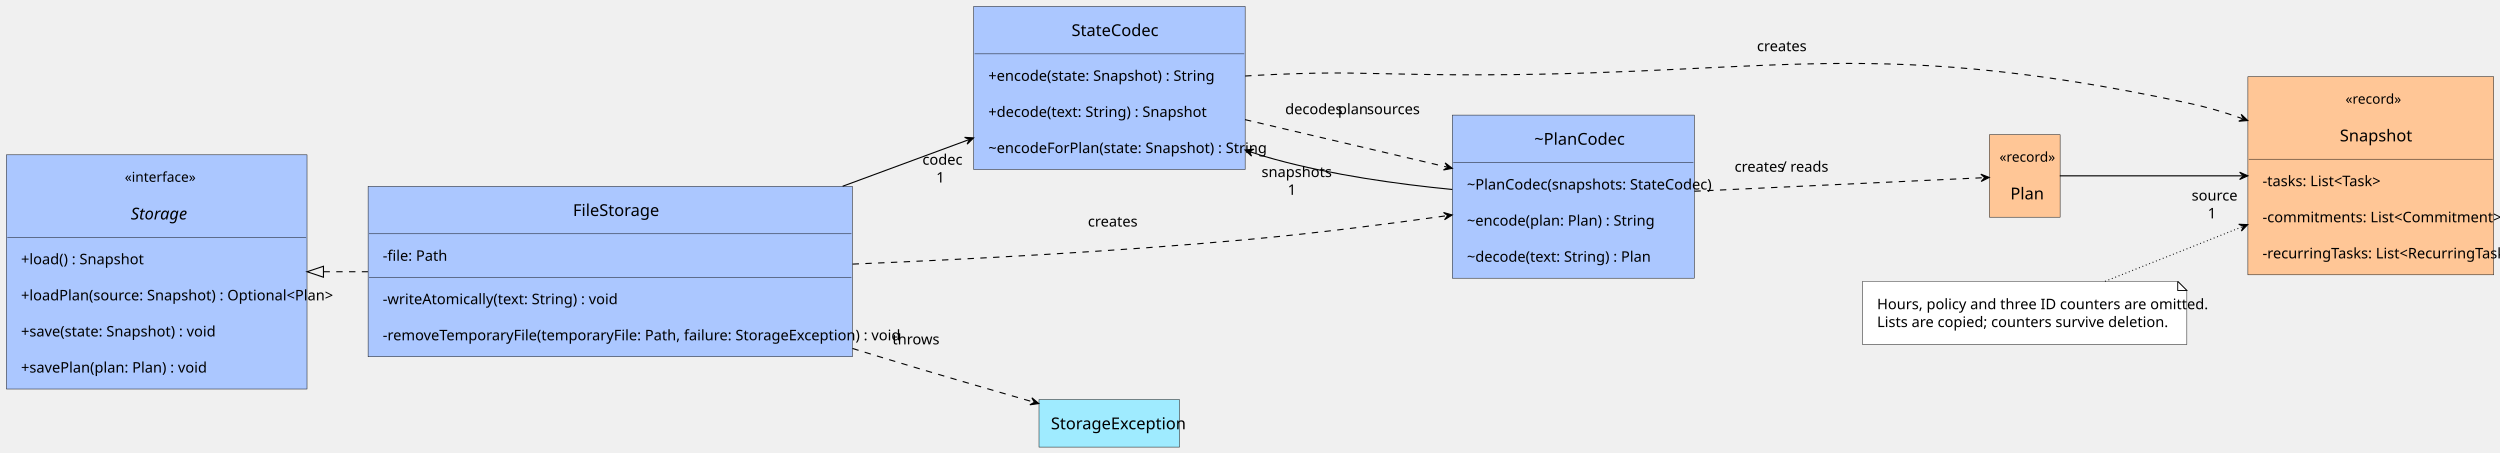
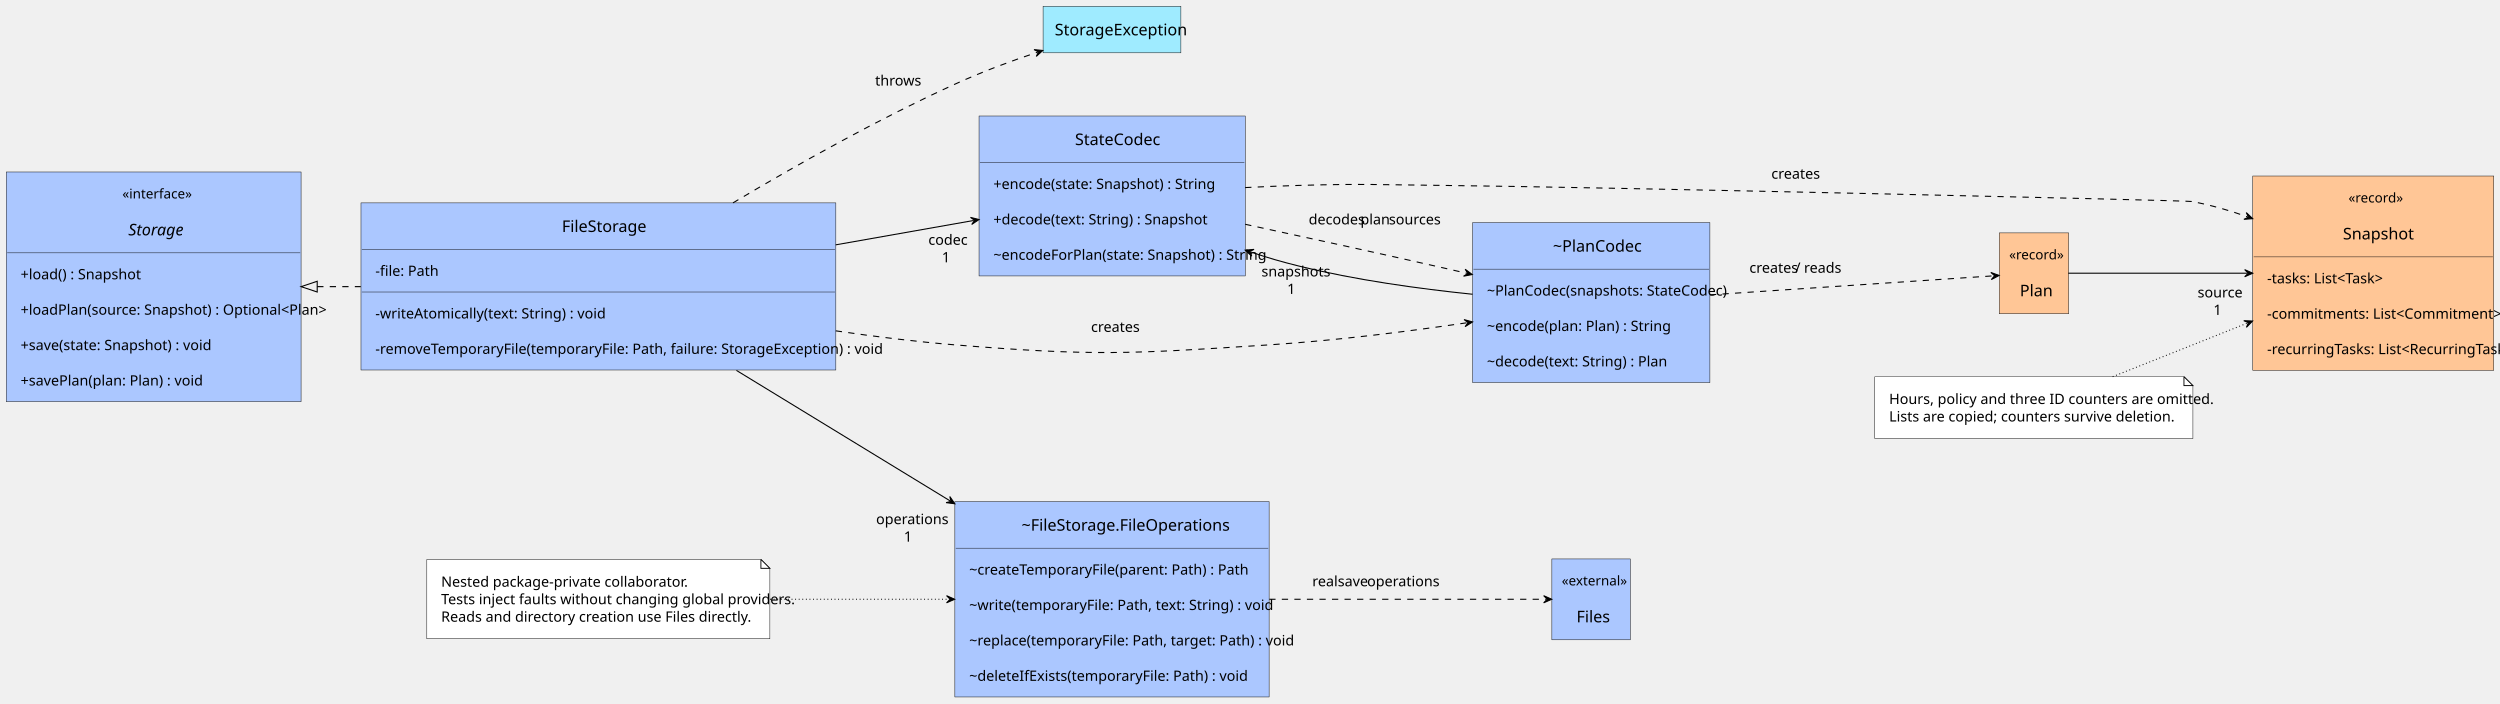
- <svg xmlns="http://www.w3.org/2000/svg" contentstyletype="text/css" data-diagram-type="CLASS" height="495px" preserveAspectRatio="none" style="width:2737px;height:495px;background:#FFFFFF;" version="1.1" viewBox="0 0 2737 495" width="2737px" zoomAndPan="magnify">
+ <svg xmlns="http://www.w3.org/2000/svg" contentstyletype="text/css" data-diagram-type="CLASS" height="785px" preserveAspectRatio="none" style="width:2791px;height:785px;background:#FFFFFF;" version="1.1" viewBox="0 0 2791 785" width="2791px" zoomAndPan="magnify">
  <defs />
  <g>
    <g class="entity" data-entity="Storage" data-source-line="5" data-uid="ent0002" id="entity_Storage">
-       <rect fill="#ABC7FF" height="256.408" style="stroke:#000000;stroke-width:0.5;" width="329.125" x="7" y="169.5" />
-       <text fill="#000000" font-family="Calibri" font-size="15" lengthAdjust="spacing" textLength="69.976" x="136.575" y="199.06">«interface»</text>
-       <text fill="#000000" font-family="Calibri" font-size="18" font-style="italic" lengthAdjust="spacing" textLength="56.681" x="143.222" y="240.283">Storage</text>
-       <line style="stroke:#000000;stroke-width:0.5;" x1="8" x2="335.125" y1="259.783" y2="259.783" />
-       <text fill="#000000" font-family="Calibri" font-size="16" lengthAdjust="spacing" textLength="117.656" x="23" y="289.315">+load() : Snapshot</text>
-       <text fill="#000000" font-family="Calibri" font-size="16" lengthAdjust="spacing" textLength="297.125" x="23" y="328.846">+loadPlan(source: Snapshot) : Optional&lt;Plan&gt;</text>
-       <text fill="#000000" font-family="Calibri" font-size="16" lengthAdjust="spacing" textLength="186.828" x="23" y="368.377">+save(state: Snapshot) : void</text>
-       <text fill="#000000" font-family="Calibri" font-size="16" lengthAdjust="spacing" textLength="178.102" x="23" y="407.908">+savePlan(plan: Plan) : void</text>
+       <rect fill="#ABC7FF" height="256.408" style="stroke:#000000;stroke-width:0.5;" width="329.125" x="7" y="192" />
+       <text fill="#000000" font-family="Calibri" font-size="15" lengthAdjust="spacing" textLength="69.976" x="136.575" y="221.56">«interface»</text>
+       <text fill="#000000" font-family="Calibri" font-size="18" font-style="italic" lengthAdjust="spacing" textLength="56.681" x="143.222" y="262.783">Storage</text>
+       <line style="stroke:#000000;stroke-width:0.5;" x1="8" x2="335.125" y1="282.283" y2="282.283" />
+       <text fill="#000000" font-family="Calibri" font-size="16" lengthAdjust="spacing" textLength="117.656" x="23" y="311.815">+load() : Snapshot</text>
+       <text fill="#000000" font-family="Calibri" font-size="16" lengthAdjust="spacing" textLength="297.125" x="23" y="351.346">+loadPlan(source: Snapshot) : Optional&lt;Plan&gt;</text>
+       <text fill="#000000" font-family="Calibri" font-size="16" lengthAdjust="spacing" textLength="186.828" x="23" y="390.877">+save(state: Snapshot) : void</text>
+       <text fill="#000000" font-family="Calibri" font-size="16" lengthAdjust="spacing" textLength="178.102" x="23" y="430.408">+savePlan(plan: Plan) : void</text>
    </g>
    <g class="entity" data-entity="FileStorage" data-source-line="11" data-uid="ent0003" id="entity_FileStorage">
-       <rect fill="#ABC7FF" height="186.566" style="stroke:#000000;stroke-width:0.5;" width="530.141" x="403" y="204" />
-       <text fill="#000000" font-family="Calibri" font-size="18" lengthAdjust="spacing" textLength="81.606" x="627.267" y="236.473">FileStorage</text>
-       <line style="stroke:#000000;stroke-width:0.5;" x1="404" x2="932.141" y1="255.973" y2="255.973" />
-       <text fill="#000000" font-family="Calibri" font-size="16" lengthAdjust="spacing" textLength="62.68" x="419" y="285.504">-file: Path</text>
-       <line style="stroke:#000000;stroke-width:0.5;" x1="404" x2="932.141" y1="303.504" y2="303.504" />
-       <text fill="#000000" font-family="Calibri" font-size="16" lengthAdjust="spacing" textLength="227.797" x="419" y="333.035">-writeAtomically(text: String) : void</text>
-       <text fill="#000000" font-family="Calibri" font-size="16" lengthAdjust="spacing" textLength="498.141" x="419" y="372.566">-removeTemporaryFile(temporaryFile: Path, failure: StorageException) : void</text>
+       <rect fill="#ABC7FF" height="186.566" style="stroke:#000000;stroke-width:0.5;" width="530.141" x="403" y="226.5" />
+       <text fill="#000000" font-family="Calibri" font-size="18" lengthAdjust="spacing" textLength="81.606" x="627.267" y="258.973">FileStorage</text>
+       <line style="stroke:#000000;stroke-width:0.5;" x1="404" x2="932.141" y1="278.473" y2="278.473" />
+       <text fill="#000000" font-family="Calibri" font-size="16" lengthAdjust="spacing" textLength="62.68" x="419" y="308.004">-file: Path</text>
+       <line style="stroke:#000000;stroke-width:0.5;" x1="404" x2="932.141" y1="326.004" y2="326.004" />
+       <text fill="#000000" font-family="Calibri" font-size="16" lengthAdjust="spacing" textLength="227.797" x="419" y="355.535">-writeAtomically(text: String) : void</text>
+       <text fill="#000000" font-family="Calibri" font-size="16" lengthAdjust="spacing" textLength="498.141" x="419" y="395.066">-removeTemporaryFile(temporaryFile: Path, failure: StorageException) : void</text>
    </g>
-     <g class="entity" data-entity="StateCodec" data-source-line="16" data-uid="ent0004" id="entity_StateCodec">
-       <rect fill="#ABC7FF" height="178.566" style="stroke:#000000;stroke-width:0.5;" width="297.188" x="1066" y="7" />
-       <text fill="#000000" font-family="Calibri" font-size="18" lengthAdjust="spacing" textLength="83.022" x="1173.083" y="39.473">StateCodec</text>
-       <line style="stroke:#000000;stroke-width:0.5;" x1="1067" x2="1362.188" y1="58.973" y2="58.973" />
-       <text fill="#000000" font-family="Calibri" font-size="16" lengthAdjust="spacing" textLength="215.812" x="1082" y="88.504">+encode(state: Snapshot) : String</text>
-       <text fill="#000000" font-family="Calibri" font-size="16" lengthAdjust="spacing" textLength="208.82" x="1082" y="128.035">+decode(text: String) : Snapshot</text>
-       <text fill="#000000" font-family="Calibri" font-size="16" lengthAdjust="spacing" textLength="265.188" x="1082" y="167.566">~encodeForPlan(state: Snapshot) : String</text>
+     <g class="entity" data-entity="FileOperations" data-source-line="16" data-uid="ent0004" id="entity_FileOperations">
+       <rect fill="#ABC7FF" height="218.098" style="stroke:#000000;stroke-width:0.5;" width="350.852" x="1066" y="560" />
+       <text fill="#000000" font-family="Calibri" font-size="18" lengthAdjust="spacing" textLength="201.981" x="1140.435" y="592.473">~FileStorage.FileOperations</text>
+       <line style="stroke:#000000;stroke-width:0.5;" x1="1067" x2="1415.852" y1="611.973" y2="611.973" />
+       <text fill="#000000" font-family="Calibri" font-size="16" lengthAdjust="spacing" textLength="275.242" x="1082" y="641.504">~createTemporaryFile(parent: Path) : Path</text>
+       <text fill="#000000" font-family="Calibri" font-size="16" lengthAdjust="spacing" textLength="299.211" x="1082" y="681.035">~write(temporaryFile: Path, text: String) : void</text>
+       <text fill="#000000" font-family="Calibri" font-size="16" lengthAdjust="spacing" textLength="318.852" x="1082" y="720.566">~replace(temporaryFile: Path, target: Path) : void</text>
+       <text fill="#000000" font-family="Calibri" font-size="16" lengthAdjust="spacing" textLength="272.711" x="1082" y="760.098">~deleteIfExists(temporaryFile: Path) : void</text>
    </g>
-     <g class="entity" data-entity="PlanCodec" data-source-line="21" data-uid="ent0005" id="entity_PlanCodec">
-       <rect fill="#ABC7FF" height="178.566" style="stroke:#000000;stroke-width:0.5;" width="264.93" x="1590" y="126" />
-       <text fill="#000000" font-family="Calibri" font-size="18" lengthAdjust="spacing" textLength="85.588" x="1679.671" y="158.473">~PlanCodec</text>
-       <line style="stroke:#000000;stroke-width:0.5;" x1="1591" x2="1853.93" y1="177.973" y2="177.973" />
-       <text fill="#000000" font-family="Calibri" font-size="16" lengthAdjust="spacing" textLength="232.93" x="1606" y="207.504">~PlanCodec(snapshots: StateCodec)</text>
-       <text fill="#000000" font-family="Calibri" font-size="16" lengthAdjust="spacing" textLength="179.078" x="1606" y="247.035">~encode(plan: Plan) : String</text>
-       <text fill="#000000" font-family="Calibri" font-size="16" lengthAdjust="spacing" textLength="176.539" x="1606" y="286.566">~decode(text: String) : Plan</text>
+     <g class="entity" data-entity="Files" data-source-line="22" data-uid="ent0005" id="entity_Files">
+       <rect fill="#ABC7FF" height="90.283" style="stroke:#000000;stroke-width:0.5;" width="87.552" x="1732.5" y="624" />
+       <text fill="#000000" font-family="Calibri" font-size="15" lengthAdjust="spacing" textLength="65.552" x="1743.5" y="653.561">«external»</text>
+       <text fill="#000000" font-family="Calibri" font-size="18" lengthAdjust="spacing" textLength="32.528" x="1760.012" y="694.783">Files</text>
    </g>
-     <g class="entity" data-entity="StorageException" data-source-line="26" data-uid="ent0006" id="entity_StorageException">
-       <rect fill="#9FEBFF" height="51.973" style="stroke:#000000;stroke-width:0.5;" width="153.837" x="1137.5" y="437.5" />
-       <text fill="#000000" font-family="Calibri" font-size="18" lengthAdjust="spacing" textLength="127.837" x="1150.5" y="469.973">StorageException</text>
+     <g class="entity" data-entity="StateCodec" data-source-line="23" data-uid="ent0006" id="entity_StateCodec">
+       <rect fill="#ABC7FF" height="178.566" style="stroke:#000000;stroke-width:0.5;" width="297.188" x="1093" y="129.5" />
+       <text fill="#000000" font-family="Calibri" font-size="18" lengthAdjust="spacing" textLength="83.022" x="1200.083" y="161.973">StateCodec</text>
+       <line style="stroke:#000000;stroke-width:0.5;" x1="1094" x2="1389.188" y1="181.473" y2="181.473" />
+       <text fill="#000000" font-family="Calibri" font-size="16" lengthAdjust="spacing" textLength="215.812" x="1109" y="211.004">+encode(state: Snapshot) : String</text>
+       <text fill="#000000" font-family="Calibri" font-size="16" lengthAdjust="spacing" textLength="208.82" x="1109" y="250.535">+decode(text: String) : Snapshot</text>
+       <text fill="#000000" font-family="Calibri" font-size="16" lengthAdjust="spacing" textLength="265.188" x="1109" y="290.066">~encodeForPlan(state: Snapshot) : String</text>
    </g>
-     <g class="entity" data-entity="Snapshot" data-source-line="27" data-uid="ent0007" id="entity_Snapshot">
-       <rect fill="#FFC696" height="216.877" style="stroke:#000000;stroke-width:0.5;" width="269.055" x="2461" y="84" />
-       <text fill="#000000" font-family="Calibri" font-size="15" lengthAdjust="spacing" textLength="55.422" x="2567.816" y="113.561">«record»</text>
-       <text fill="#000000" font-family="Calibri" font-size="18" lengthAdjust="spacing" textLength="67.825" x="2561.615" y="154.783">Snapshot</text>
-       <line style="stroke:#000000;stroke-width:0.5;" x1="2462" x2="2729.055" y1="174.283" y2="174.283" />
-       <text fill="#000000" font-family="Calibri" font-size="16" lengthAdjust="spacing" textLength="112.555" x="2477" y="203.815">-tasks: List&lt;Task&gt;</text>
-       <text fill="#000000" font-family="Calibri" font-size="16" lengthAdjust="spacing" textLength="227.383" x="2477" y="243.346">-commitments: List&lt;Commitment&gt;</text>
-       <text fill="#000000" font-family="Calibri" font-size="16" lengthAdjust="spacing" textLength="237.055" x="2477" y="282.877">-recurringTasks: List&lt;RecurringTask&gt;</text>
+     <g class="entity" data-entity="PlanCodec" data-source-line="28" data-uid="ent0007" id="entity_PlanCodec">
+       <rect fill="#ABC7FF" height="178.566" style="stroke:#000000;stroke-width:0.5;" width="264.93" x="1644" y="248.5" />
+       <text fill="#000000" font-family="Calibri" font-size="18" lengthAdjust="spacing" textLength="85.588" x="1733.671" y="280.973">~PlanCodec</text>
+       <line style="stroke:#000000;stroke-width:0.5;" x1="1645" x2="1907.93" y1="300.473" y2="300.473" />
+       <text fill="#000000" font-family="Calibri" font-size="16" lengthAdjust="spacing" textLength="232.93" x="1660" y="330.004">~PlanCodec(snapshots: StateCodec)</text>
+       <text fill="#000000" font-family="Calibri" font-size="16" lengthAdjust="spacing" textLength="179.078" x="1660" y="369.535">~encode(plan: Plan) : String</text>
+       <text fill="#000000" font-family="Calibri" font-size="16" lengthAdjust="spacing" textLength="176.539" x="1660" y="409.066">~decode(text: String) : Plan</text>
    </g>
-     <g class="entity" data-entity="Plan" data-source-line="32" data-uid="ent0008" id="entity_Plan">
-       <rect fill="#FFC696" height="90.283" style="stroke:#000000;stroke-width:0.5;" width="77.422" x="2178" y="147.5" />
-       <text fill="#000000" font-family="Calibri" font-size="15" lengthAdjust="spacing" textLength="55.422" x="2189" y="177.06">«record»</text>
-       <text fill="#000000" font-family="Calibri" font-size="18" lengthAdjust="spacing" textLength="31.509" x="2200.957" y="218.283">Plan</text>
+     <g class="entity" data-entity="StorageException" data-source-line="33" data-uid="ent0008" id="entity_StorageException">
+       <rect fill="#9FEBFF" height="51.973" style="stroke:#000000;stroke-width:0.5;" width="153.837" x="1164.5" y="7" />
+       <text fill="#000000" font-family="Calibri" font-size="18" lengthAdjust="spacing" textLength="127.837" x="1177.5" y="39.473">StorageException</text>
    </g>
-     <g class="entity" data-entity="SnapshotNote" data-source-line="45" data-uid="ent0018" id="entity_SnapshotNote">
-       <path d="M2039,308 L2039,377.062 L2394.164,377.062 L2394.164,318 L2384.164,308 L2039,308" fill="#FFFFFF" style="stroke:#000000;stroke-width:0.5;" />
-       <path d="M2384.164,308 L2384.164,318 L2394.164,318 L2384.164,308" fill="#FFFFFF" style="stroke:#000000;stroke-width:1;" />
-       <text fill="#000000" font-family="Calibri" font-size="16" lengthAdjust="spacing" textLength="314.164" x="2055" y="338.531">Hours, policy and three ID counters are omitted.</text>
-       <text fill="#000000" font-family="Calibri" font-size="16" lengthAdjust="spacing" textLength="276.906" x="2055" y="358.062">Lists are copied; counters survive deletion.</text>
+     <g class="entity" data-entity="Snapshot" data-source-line="34" data-uid="ent0009" id="entity_Snapshot">
+       <rect fill="#FFC696" height="216.877" style="stroke:#000000;stroke-width:0.5;" width="269.055" x="2515" y="196.5" />
+       <text fill="#000000" font-family="Calibri" font-size="15" lengthAdjust="spacing" textLength="55.422" x="2621.816" y="226.06">«record»</text>
+       <text fill="#000000" font-family="Calibri" font-size="18" lengthAdjust="spacing" textLength="67.825" x="2615.615" y="267.283">Snapshot</text>
+       <line style="stroke:#000000;stroke-width:0.5;" x1="2516" x2="2783.055" y1="286.783" y2="286.783" />
+       <text fill="#000000" font-family="Calibri" font-size="16" lengthAdjust="spacing" textLength="112.555" x="2531" y="316.315">-tasks: List&lt;Task&gt;</text>
+       <text fill="#000000" font-family="Calibri" font-size="16" lengthAdjust="spacing" textLength="227.383" x="2531" y="355.846">-commitments: List&lt;Commitment&gt;</text>
+       <text fill="#000000" font-family="Calibri" font-size="16" lengthAdjust="spacing" textLength="237.055" x="2531" y="395.377">-recurringTasks: List&lt;RecurringTask&gt;</text>
    </g>
-     <g class="link" data-entity-1="Storage" data-entity-2="FileStorage" data-source-line="34" data-uid="lnk9" id="link_Storage_FileStorage">
-       <path codeline="34" d="M354.13,297.5 C375.65,297.5 380.12,297.5 402.78,297.5" fill="none" id="Storage-backto-FileStorage" style="stroke:#000000;stroke-width:1.2;stroke-dasharray:7,7;" />
-       <polygon fill="none" points="336.13,297.5,354.13,303.5,354.13,291.5,336.13,297.5" style="stroke:#000000;stroke-width:1.2;" />
+     <g class="entity" data-entity="Plan" data-source-line="39" data-uid="ent0010" id="entity_Plan">
+       <rect fill="#FFC696" height="90.283" style="stroke:#000000;stroke-width:0.5;" width="77.422" x="2232" y="260" />
+       <text fill="#000000" font-family="Calibri" font-size="15" lengthAdjust="spacing" textLength="55.422" x="2243" y="289.56">«record»</text>
+       <text fill="#000000" font-family="Calibri" font-size="18" lengthAdjust="spacing" textLength="31.509" x="2254.957" y="330.783">Plan</text>
    </g>
-     <g class="link" data-entity-1="FileStorage" data-entity-2="StateCodec" data-source-line="35" data-uid="lnk10" id="link_FileStorage_StateCodec">
-       <path codeline="35" d="M922.52,203.91 C971.63,185.78 1015.941,169.428 1060.251,153.068" fill="none" id="FileStorage-to-StateCodec" style="stroke:#000000;stroke-width:1.2;" />
-       <polygon fill="#000000" points="1065.88,150.99,1056.052,150.355,1061.189,152.722,1058.822,157.86,1065.88,150.99" style="stroke:#000000;stroke-width:1.2;" />
-       <text fill="#000000" font-family="Calibri" font-size="16" lengthAdjust="spacing" textLength="38.336" x="1009.835" y="180.338">codec</text>
-       <text fill="#000000" font-family="Calibri" font-size="16" lengthAdjust="spacing" textLength="8.109" x="1024.948" y="199.869">1</text>
+     <g class="entity" data-entity="SnapshotNote" data-source-line="54" data-uid="ent0022" id="entity_SnapshotNote">
+       <path d="M2093,420.5 L2093,489.562 L2448.164,489.562 L2448.164,430.5 L2438.164,420.5 L2093,420.5" fill="#FFFFFF" style="stroke:#000000;stroke-width:0.5;" />
+       <path d="M2438.164,420.5 L2438.164,430.5 L2448.164,430.5 L2438.164,420.5" fill="#FFFFFF" style="stroke:#000000;stroke-width:1;" />
+       <text fill="#000000" font-family="Calibri" font-size="16" lengthAdjust="spacing" textLength="314.164" x="2109" y="451.031">Hours, policy and three ID counters are omitted.</text>
+       <text fill="#000000" font-family="Calibri" font-size="16" lengthAdjust="spacing" textLength="276.906" x="2109" y="470.562">Lists are copied; counters survive deletion.</text>
    </g>
-     <g class="link" data-entity-1="FileStorage" data-entity-2="PlanCodec" data-source-line="36" data-uid="lnk11" id="link_FileStorage_PlanCodec">
-       <path codeline="36" d="M933.4,289.14 C1063.04,283.77 1221.38,275.33 1363,262.5 C1438.33,255.67 1516.239,245.697 1583.889,236.167" fill="none" id="FileStorage-to-PlanCodec" style="stroke:#000000;stroke-width:1.2;stroke-dasharray:7,7;" />
-       <polygon fill="#000000" points="1589.83,235.33,1580.36,232.625,1584.879,236.028,1581.476,240.546,1589.83,235.33" style="stroke:#000000;stroke-width:1.2;" />
-       <text fill="#000000" font-family="Calibri" font-size="16" lengthAdjust="spacing" textLength="47.547" x="1191" y="248.031">creates</text>
+     <g class="entity" data-entity="OperationsNote" data-source-line="59" data-uid="ent0024" id="entity_OperationsNote">
+       <path d="M476.5,624.5 L476.5,713.094 L859.477,713.094 L859.477,634.5 L849.477,624.5 L476.5,624.5" fill="#FFFFFF" style="stroke:#000000;stroke-width:0.5;" />
+       <path d="M849.477,624.5 L849.477,634.5 L859.477,634.5 L849.477,624.5" fill="#FFFFFF" style="stroke:#000000;stroke-width:1;" />
+       <text fill="#000000" font-family="Calibri" font-size="16" lengthAdjust="spacing" textLength="241.25" x="492.5" y="655.031">Nested package-private collaborator.</text>
+       <text fill="#000000" font-family="Calibri" font-size="16" lengthAdjust="spacing" textLength="341.977" x="492.5" y="674.562">Tests inject faults without changing global providers.</text>
+       <text fill="#000000" font-family="Calibri" font-size="16" lengthAdjust="spacing" textLength="302.234" x="492.5" y="694.094">Reads and directory creation use Files directly.</text>
    </g>
-     <g class="link" data-entity-1="PlanCodec" data-entity-2="StateCodec" data-source-line="37" data-uid="lnk12" id="link_PlanCodec_StateCodec">
-       <path codeline="37" d="M1589.97,207.44 C1530.04,201.61 1458.64,191.61 1396,174.5 C1385.13,171.53 1379.736,170.003 1368.706,166.163" fill="none" id="PlanCodec-to-StateCodec" style="stroke:#000000;stroke-width:1.2;" />
-       <polygon fill="#000000" points="1363.04,164.19,1370.225,170.927,1367.762,165.834,1372.855,163.371,1363.04,164.19" style="stroke:#000000;stroke-width:1.2;" />
-       <text fill="#000000" font-family="Calibri" font-size="16" lengthAdjust="spacing" textLength="65.453" x="1381.105" y="193.832">snapshots</text>
-       <text fill="#000000" font-family="Calibri" font-size="16" lengthAdjust="spacing" textLength="8.109" x="1409.777" y="213.363">1</text>
+     <g class="link" data-entity-1="Storage" data-entity-2="FileStorage" data-source-line="41" data-uid="lnk11" id="link_Storage_FileStorage">
+       <path codeline="41" d="M354.13,320 C375.65,320 380.12,320 402.78,320" fill="none" id="Storage-backto-FileStorage" style="stroke:#000000;stroke-width:1.2;stroke-dasharray:7,7;" />
+       <polygon fill="none" points="336.13,320,354.13,326,354.13,314,336.13,320" style="stroke:#000000;stroke-width:1.2;" />
    </g>
-     <g class="link" data-entity-1="StateCodec" data-entity-2="PlanCodec" data-source-line="38" data-uid="lnk13" id="link_StateCodec_PlanCodec">
-       <path codeline="38" d="M1363.02,130.97 C1423.19,145.05 1493.43,161.52 1557,176.5 C1567.71,179.02 1572.98,180.273 1584.13,182.903" fill="none" id="StateCodec-to-PlanCodec" style="stroke:#000000;stroke-width:1.2;stroke-dasharray:7,7;" />
-       <polygon fill="#000000" points="1589.97,184.28,1582.129,178.321,1585.103,183.132,1580.292,186.107,1589.97,184.28" style="stroke:#000000;stroke-width:1.2;" />
-       <text fill="#000000" font-family="Calibri" font-size="16" lengthAdjust="spacing" textLength="54.195" x="1407" y="125.031">decodes</text>
-       <text fill="#000000" font-family="Calibri" font-size="16" lengthAdjust="spacing" textLength="3.617" x="1461.195" y="125.031"> </text>
-       <text fill="#000000" font-family="Calibri" font-size="16" lengthAdjust="spacing" textLength="28.148" x="1464.812" y="125.031">plan</text>
-       <text fill="#000000" font-family="Calibri" font-size="16" lengthAdjust="spacing" textLength="3.617" x="1492.961" y="125.031"> </text>
-       <text fill="#000000" font-family="Calibri" font-size="16" lengthAdjust="spacing" textLength="49.664" x="1496.578" y="125.031">sources</text>
+     <g class="link" data-entity-1="FileStorage" data-entity-2="StateCodec" data-source-line="42" data-uid="lnk12" id="link_FileStorage_StateCodec">
+       <path codeline="42" d="M933,273.34 C987.99,263.63 1038.142,254.764 1087.082,246.114" fill="none" id="FileStorage-to-StateCodec" style="stroke:#000000;stroke-width:1.2;" />
+       <polygon fill="#000000" points="1092.99,245.07,1083.431,242.697,1088.066,245.94,1084.824,250.575,1092.99,245.07" style="stroke:#000000;stroke-width:1.2;" />
+       <text fill="#000000" font-family="Calibri" font-size="16" lengthAdjust="spacing" textLength="38.336" x="1036.396" y="273.305">codec</text>
+       <text fill="#000000" font-family="Calibri" font-size="16" lengthAdjust="spacing" textLength="8.109" x="1051.509" y="292.836">1</text>
    </g>
-     <g class="link" data-entity-1="StateCodec" data-entity-2="Snapshot" data-source-line="39" data-uid="lnk14" id="link_StateCodec_Snapshot">
-       <path codeline="39" d="M1363.19,83.22 C1374.29,82.53 1385.32,81.94 1396,81.5 C1467.49,78.53 1485.45,80.42 1557,81.5 C1929.21,87.12 2029.94,34.82 2394,112.5 C2416.08,117.21 2433.229,122.123 2455.169,129.953" fill="none" id="StateCodec-to-Snapshot" style="stroke:#000000;stroke-width:1.2;stroke-dasharray:7,7;" />
-       <polygon fill="#000000" points="2460.82,131.97,2453.688,125.178,2456.111,130.289,2450.999,132.712,2460.82,131.97" style="stroke:#000000;stroke-width:1.2;" />
-       <text fill="#000000" font-family="Calibri" font-size="16" lengthAdjust="spacing" textLength="47.547" x="1923.5" y="56.031">creates</text>
+     <g class="link" data-entity-1="FileStorage" data-entity-2="FileOperations" data-source-line="43" data-uid="lnk13" id="link_FileStorage_FileOperations">
+       <path codeline="43" d="M822.15,413.53 C897.29,459.41 983.019,511.763 1060.839,559.283" fill="none" id="FileStorage-to-FileOperations" style="stroke:#000000;stroke-width:1.2;" />
+       <polygon fill="#000000" points="1065.96,562.41,1060.363,554.306,1061.693,559.804,1056.194,561.133,1065.96,562.41" style="stroke:#000000;stroke-width:1.2;" />
+       <text fill="#000000" font-family="Calibri" font-size="16" lengthAdjust="spacing" textLength="70.18" x="978.04" y="585.17">operations</text>
+       <text fill="#000000" font-family="Calibri" font-size="16" lengthAdjust="spacing" textLength="8.109" x="1009.075" y="604.701">1</text>
    </g>
-     <g class="link" data-entity-1="PlanCodec" data-entity-2="Plan" data-source-line="40" data-uid="lnk15" id="link_PlanCodec_Plan">
-       <path codeline="40" d="M1855.02,209.35 C1963.33,204.29 2103.756,197.72 2171.816,194.54" fill="none" id="PlanCodec-to-Plan" style="stroke:#000000;stroke-width:1.2;stroke-dasharray:7,7;" />
-       <polygon fill="#000000" points="2177.81,194.26,2168.633,190.684,2172.815,194.493,2169.006,198.676,2177.81,194.26" style="stroke:#000000;stroke-width:1.2;" />
-       <text fill="#000000" font-family="Calibri" font-size="16" lengthAdjust="spacing" textLength="47.547" x="1899" y="188.031">creates</text>
-       <text fill="#000000" font-family="Calibri" font-size="16" lengthAdjust="spacing" textLength="3.617" x="1946.547" y="188.031"> </text>
-       <text fill="#000000" font-family="Calibri" font-size="16" lengthAdjust="spacing" textLength="6.18" x="1950.164" y="188.031">/</text>
-       <text fill="#000000" font-family="Calibri" font-size="16" lengthAdjust="spacing" textLength="3.617" x="1956.344" y="188.031"> </text>
-       <text fill="#000000" font-family="Calibri" font-size="16" lengthAdjust="spacing" textLength="35.867" x="1959.961" y="188.031">reads</text>
+     <g class="link" data-entity-1="FileOperations" data-entity-2="Files" data-source-line="44" data-uid="lnk14" id="link_FileOperations_Files">
+       <path codeline="44" d="M1417.02,669 C1528.45,669 1658.32,669 1726.34,669" fill="none" id="FileOperations-to-Files" style="stroke:#000000;stroke-width:1.2;stroke-dasharray:7,7;" />
+       <polygon fill="#000000" points="1732.34,669,1723.34,665,1727.34,669,1723.34,673,1732.34,669" style="stroke:#000000;stroke-width:1.2;" />
+       <text fill="#000000" font-family="Calibri" font-size="16" lengthAdjust="spacing" textLength="24.875" x="1465" y="654.531">real</text>
+       <text fill="#000000" font-family="Calibri" font-size="16" lengthAdjust="spacing" textLength="3.617" x="1489.875" y="654.531"> </text>
+       <text fill="#000000" font-family="Calibri" font-size="16" lengthAdjust="spacing" textLength="29.109" x="1493.492" y="654.531">save</text>
+       <text fill="#000000" font-family="Calibri" font-size="16" lengthAdjust="spacing" textLength="3.617" x="1522.602" y="654.531"> </text>
+       <text fill="#000000" font-family="Calibri" font-size="16" lengthAdjust="spacing" textLength="70.18" x="1526.219" y="654.531">operations</text>
    </g>
-     <g class="link" data-entity-1="FileStorage" data-entity-2="StorageException" data-source-line="41" data-uid="lnk16" id="link_FileStorage_StorageException">
-       <path codeline="41" d="M933.26,381.49 C944.31,384.89 955.26,388.24 966,391.5 C1023.27,408.89 1082.493,426.105 1131.493,440.165" fill="none" id="FileStorage-to-StorageException" style="stroke:#000000;stroke-width:1.2;stroke-dasharray:7,7;" />
-       <polygon fill="#000000" points="1137.26,441.82,1129.712,435.493,1132.454,440.441,1127.506,443.183,1137.26,441.82" style="stroke:#000000;stroke-width:1.2;" />
-       <text fill="#000000" font-family="Calibri" font-size="16" lengthAdjust="spacing" textLength="45.477" x="977" y="377.031">throws</text>
+     <g class="link" data-entity-1="FileStorage" data-entity-2="PlanCodec" data-source-line="45" data-uid="lnk15" id="link_FileStorage_PlanCodec">
+       <path codeline="45" d="M933.07,369.36 C977.3,375.87 1022.84,381.49 1066,385 C1221.49,397.64 1261.33,395.16 1417,385 C1492.48,380.07 1570.394,370.243 1638.014,360.293" fill="none" id="FileStorage-to-PlanCodec" style="stroke:#000000;stroke-width:1.2;stroke-dasharray:7,7;" />
+       <polygon fill="#000000" points="1643.95,359.42,1634.464,356.773,1639.003,360.148,1635.628,364.688,1643.95,359.42" style="stroke:#000000;stroke-width:1.2;" />
+       <text fill="#000000" font-family="Calibri" font-size="16" lengthAdjust="spacing" textLength="47.547" x="1218" y="370.531">creates</text>
    </g>
-     <g class="link" data-entity-1="Plan" data-entity-2="Snapshot" data-source-line="42" data-uid="lnk17" id="link_Plan_Snapshot">
-       <path codeline="42" d="M2255.03,192.5 C2302.8,192.5 2381.91,192.5 2454.95,192.5" fill="none" id="Plan-to-Snapshot" style="stroke:#000000;stroke-width:1.2;" />
-       <polygon fill="#000000" points="2460.95,192.5,2451.95,188.5,2455.95,192.5,2451.95,196.5,2460.95,192.5" style="stroke:#000000;stroke-width:1.2;" />
-       <text fill="#000000" font-family="Calibri" font-size="16" lengthAdjust="spacing" textLength="43.406" x="2399.397" y="219.557">source</text>
-       <text fill="#000000" font-family="Calibri" font-size="16" lengthAdjust="spacing" textLength="8.109" x="2417.046" y="239.088">1</text>
+     <g class="link" data-entity-1="PlanCodec" data-entity-2="StateCodec" data-source-line="46" data-uid="lnk16" id="link_PlanCodec_StateCodec">
+       <path codeline="46" d="M1643.94,328.5 C1584.16,322.38 1512.89,312.55 1450,297 C1430.39,292.15 1415.775,287.927 1395.906,281.227" fill="none" id="PlanCodec-to-StateCodec" style="stroke:#000000;stroke-width:1.2;" />
+       <polygon fill="#000000" points="1390.22,279.31,1397.47,285.976,1394.958,280.908,1400.026,278.395,1390.22,279.31" style="stroke:#000000;stroke-width:1.2;" />
+       <text fill="#000000" font-family="Calibri" font-size="16" lengthAdjust="spacing" textLength="65.453" x="1408.293" y="308.641">snapshots</text>
+       <text fill="#000000" font-family="Calibri" font-size="16" lengthAdjust="spacing" textLength="8.109" x="1436.965" y="328.172">1</text>
    </g>
-     <g class="link" data-entity-1="SnapshotNote" data-entity-2="Snapshot" data-source-line="48" data-uid="lnk19" id="link_SnapshotNote_Snapshot">
-       <path codeline="48" d="M2304.59,308 C2333.09,296.7 2364.9,284.08 2394,272.5 C2415.59,263.91 2432.907,257.012 2455.207,248.122" fill="none" id="SnapshotNote-to-Snapshot" style="stroke:#000000;stroke-width:1.2;stroke-dasharray:1,3;" />
-       <polygon fill="#000000" points="2460.78,245.9,2450.939,245.517,2456.135,247.752,2453.901,252.948,2460.78,245.9" style="stroke:#000000;stroke-width:1.2;" />
+     <g class="link" data-entity-1="StateCodec" data-entity-2="PlanCodec" data-source-line="47" data-uid="lnk17" id="link_StateCodec_PlanCodec">
+       <path codeline="47" d="M1390.13,250.38 C1457.54,264.88 1538.38,282.51 1611,299 C1621.59,301.4 1626.716,302.571 1637.726,305.131" fill="none" id="StateCodec-to-PlanCodec" style="stroke:#000000;stroke-width:1.2;stroke-dasharray:7,7;" />
+       <polygon fill="#000000" points="1643.57,306.49,1635.71,300.556,1638.7,305.358,1633.898,308.348,1643.57,306.49" style="stroke:#000000;stroke-width:1.2;" />
+       <text fill="#000000" font-family="Calibri" font-size="16" lengthAdjust="spacing" textLength="54.195" x="1461" y="250.531">decodes</text>
+       <text fill="#000000" font-family="Calibri" font-size="16" lengthAdjust="spacing" textLength="3.617" x="1515.195" y="250.531"> </text>
+       <text fill="#000000" font-family="Calibri" font-size="16" lengthAdjust="spacing" textLength="28.148" x="1518.812" y="250.531">plan</text>
+       <text fill="#000000" font-family="Calibri" font-size="16" lengthAdjust="spacing" textLength="3.617" x="1546.961" y="250.531"> </text>
+       <text fill="#000000" font-family="Calibri" font-size="16" lengthAdjust="spacing" textLength="49.664" x="1550.578" y="250.531">sources</text>
+     </g>
+     <g class="link" data-entity-1="StateCodec" data-entity-2="Snapshot" data-source-line="48" data-uid="lnk18" id="link_StateCodec_Snapshot">
+       <path codeline="48" d="M1390.1,209.41 C1410.22,208.41 1430.61,207.56 1450,207 C1521.53,204.93 1539.45,206.28 1611,207 C1773.89,208.64 2441.71,223.72 2448,225 C2470.13,229.51 2487.285,234.314 2509.245,242.104" fill="none" id="StateCodec-to-Snapshot" style="stroke:#000000;stroke-width:1.2;stroke-dasharray:7,7;" />
+       <polygon fill="#000000" points="2514.9,244.11,2507.755,237.331,2510.188,242.438,2505.081,244.871,2514.9,244.11" style="stroke:#000000;stroke-width:1.2;" />
+       <text fill="#000000" font-family="Calibri" font-size="16" lengthAdjust="spacing" textLength="47.547" x="1977.5" y="199.531">creates</text>
+     </g>
+     <g class="link" data-entity-1="PlanCodec" data-entity-2="Plan" data-source-line="49" data-uid="lnk19" id="link_PlanCodec_Plan">
+       <path codeline="49" d="M1909.02,329.18 C2017.33,321.91 2157.763,312.491 2225.823,307.931" fill="none" id="PlanCodec-to-Plan" style="stroke:#000000;stroke-width:1.2;stroke-dasharray:7,7;" />
+       <polygon fill="#000000" points="2231.81,307.53,2222.563,304.141,2226.821,307.864,2223.097,312.123,2231.81,307.53" style="stroke:#000000;stroke-width:1.2;" />
+       <text fill="#000000" font-family="Calibri" font-size="16" lengthAdjust="spacing" textLength="47.547" x="1953" y="304.531">creates</text>
+       <text fill="#000000" font-family="Calibri" font-size="16" lengthAdjust="spacing" textLength="3.617" x="2000.547" y="304.531"> </text>
+       <text fill="#000000" font-family="Calibri" font-size="16" lengthAdjust="spacing" textLength="6.18" x="2004.164" y="304.531">/</text>
+       <text fill="#000000" font-family="Calibri" font-size="16" lengthAdjust="spacing" textLength="3.617" x="2010.344" y="304.531"> </text>
+       <text fill="#000000" font-family="Calibri" font-size="16" lengthAdjust="spacing" textLength="35.867" x="2013.961" y="304.531">reads</text>
+     </g>
+     <g class="link" data-entity-1="FileStorage" data-entity-2="StorageException" data-source-line="50" data-uid="lnk20" id="link_FileStorage_StorageException">
+       <path codeline="50" d="M818.32,226.45 C891.35,182.93 981.54,132.42 1066,94 C1097.4,79.72 1127.508,68.569 1158.478,58.239" fill="none" id="FileStorage-to-StorageException" style="stroke:#000000;stroke-width:1.2;stroke-dasharray:7,7;" />
+       <polygon fill="#000000" points="1164.17,56.34,1154.367,55.393,1159.427,57.922,1156.898,62.982,1164.17,56.34" style="stroke:#000000;stroke-width:1.2;" />
+       <text fill="#000000" font-family="Calibri" font-size="16" lengthAdjust="spacing" textLength="45.477" x="977" y="95.531">throws</text>
+     </g>
+     <g class="link" data-entity-1="Plan" data-entity-2="Snapshot" data-source-line="51" data-uid="lnk21" id="link_Plan_Snapshot">
+       <path codeline="51" d="M2309.03,305 C2356.8,305 2435.91,305 2508.95,305" fill="none" id="Plan-to-Snapshot" style="stroke:#000000;stroke-width:1.2;" />
+       <polygon fill="#000000" points="2514.95,305,2505.95,301,2509.95,305,2505.95,309,2514.95,305" style="stroke:#000000;stroke-width:1.2;" />
+       <text fill="#000000" font-family="Calibri" font-size="16" lengthAdjust="spacing" textLength="43.406" x="2453.397" y="332.057">source</text>
+       <text fill="#000000" font-family="Calibri" font-size="16" lengthAdjust="spacing" textLength="8.109" x="2471.046" y="351.588">1</text>
+     </g>
+     <g class="link" data-entity-1="SnapshotNote" data-entity-2="Snapshot" data-source-line="57" data-uid="lnk23" id="link_SnapshotNote_Snapshot">
+       <path codeline="57" d="M2358.59,420.5 C2387.09,409.2 2418.9,396.58 2448,385 C2469.59,376.41 2486.907,369.512 2509.207,360.622" fill="none" id="SnapshotNote-to-Snapshot" style="stroke:#000000;stroke-width:1.2;stroke-dasharray:1,3;" />
+       <polygon fill="#000000" points="2514.78,358.4,2504.939,358.017,2510.135,360.252,2507.901,365.448,2514.78,358.4" style="stroke:#000000;stroke-width:1.2;" />
+     </g>
+     <g class="link" data-entity-1="OperationsNote" data-entity-2="FileOperations" data-source-line="63" data-uid="lnk25" id="link_OperationsNote_FileOperations">
+       <path codeline="63" d="M859.7,669 C926.24,669 994.55,669 1059.73,669" fill="none" id="OperationsNote-to-FileOperations" style="stroke:#000000;stroke-width:1.2;stroke-dasharray:1,3;" />
+       <polygon fill="#000000" points="1065.73,669,1056.73,665,1060.73,669,1056.73,673,1065.73,669" style="stroke:#000000;stroke-width:1.2;" />
    </g>
  </g>
</svg>
